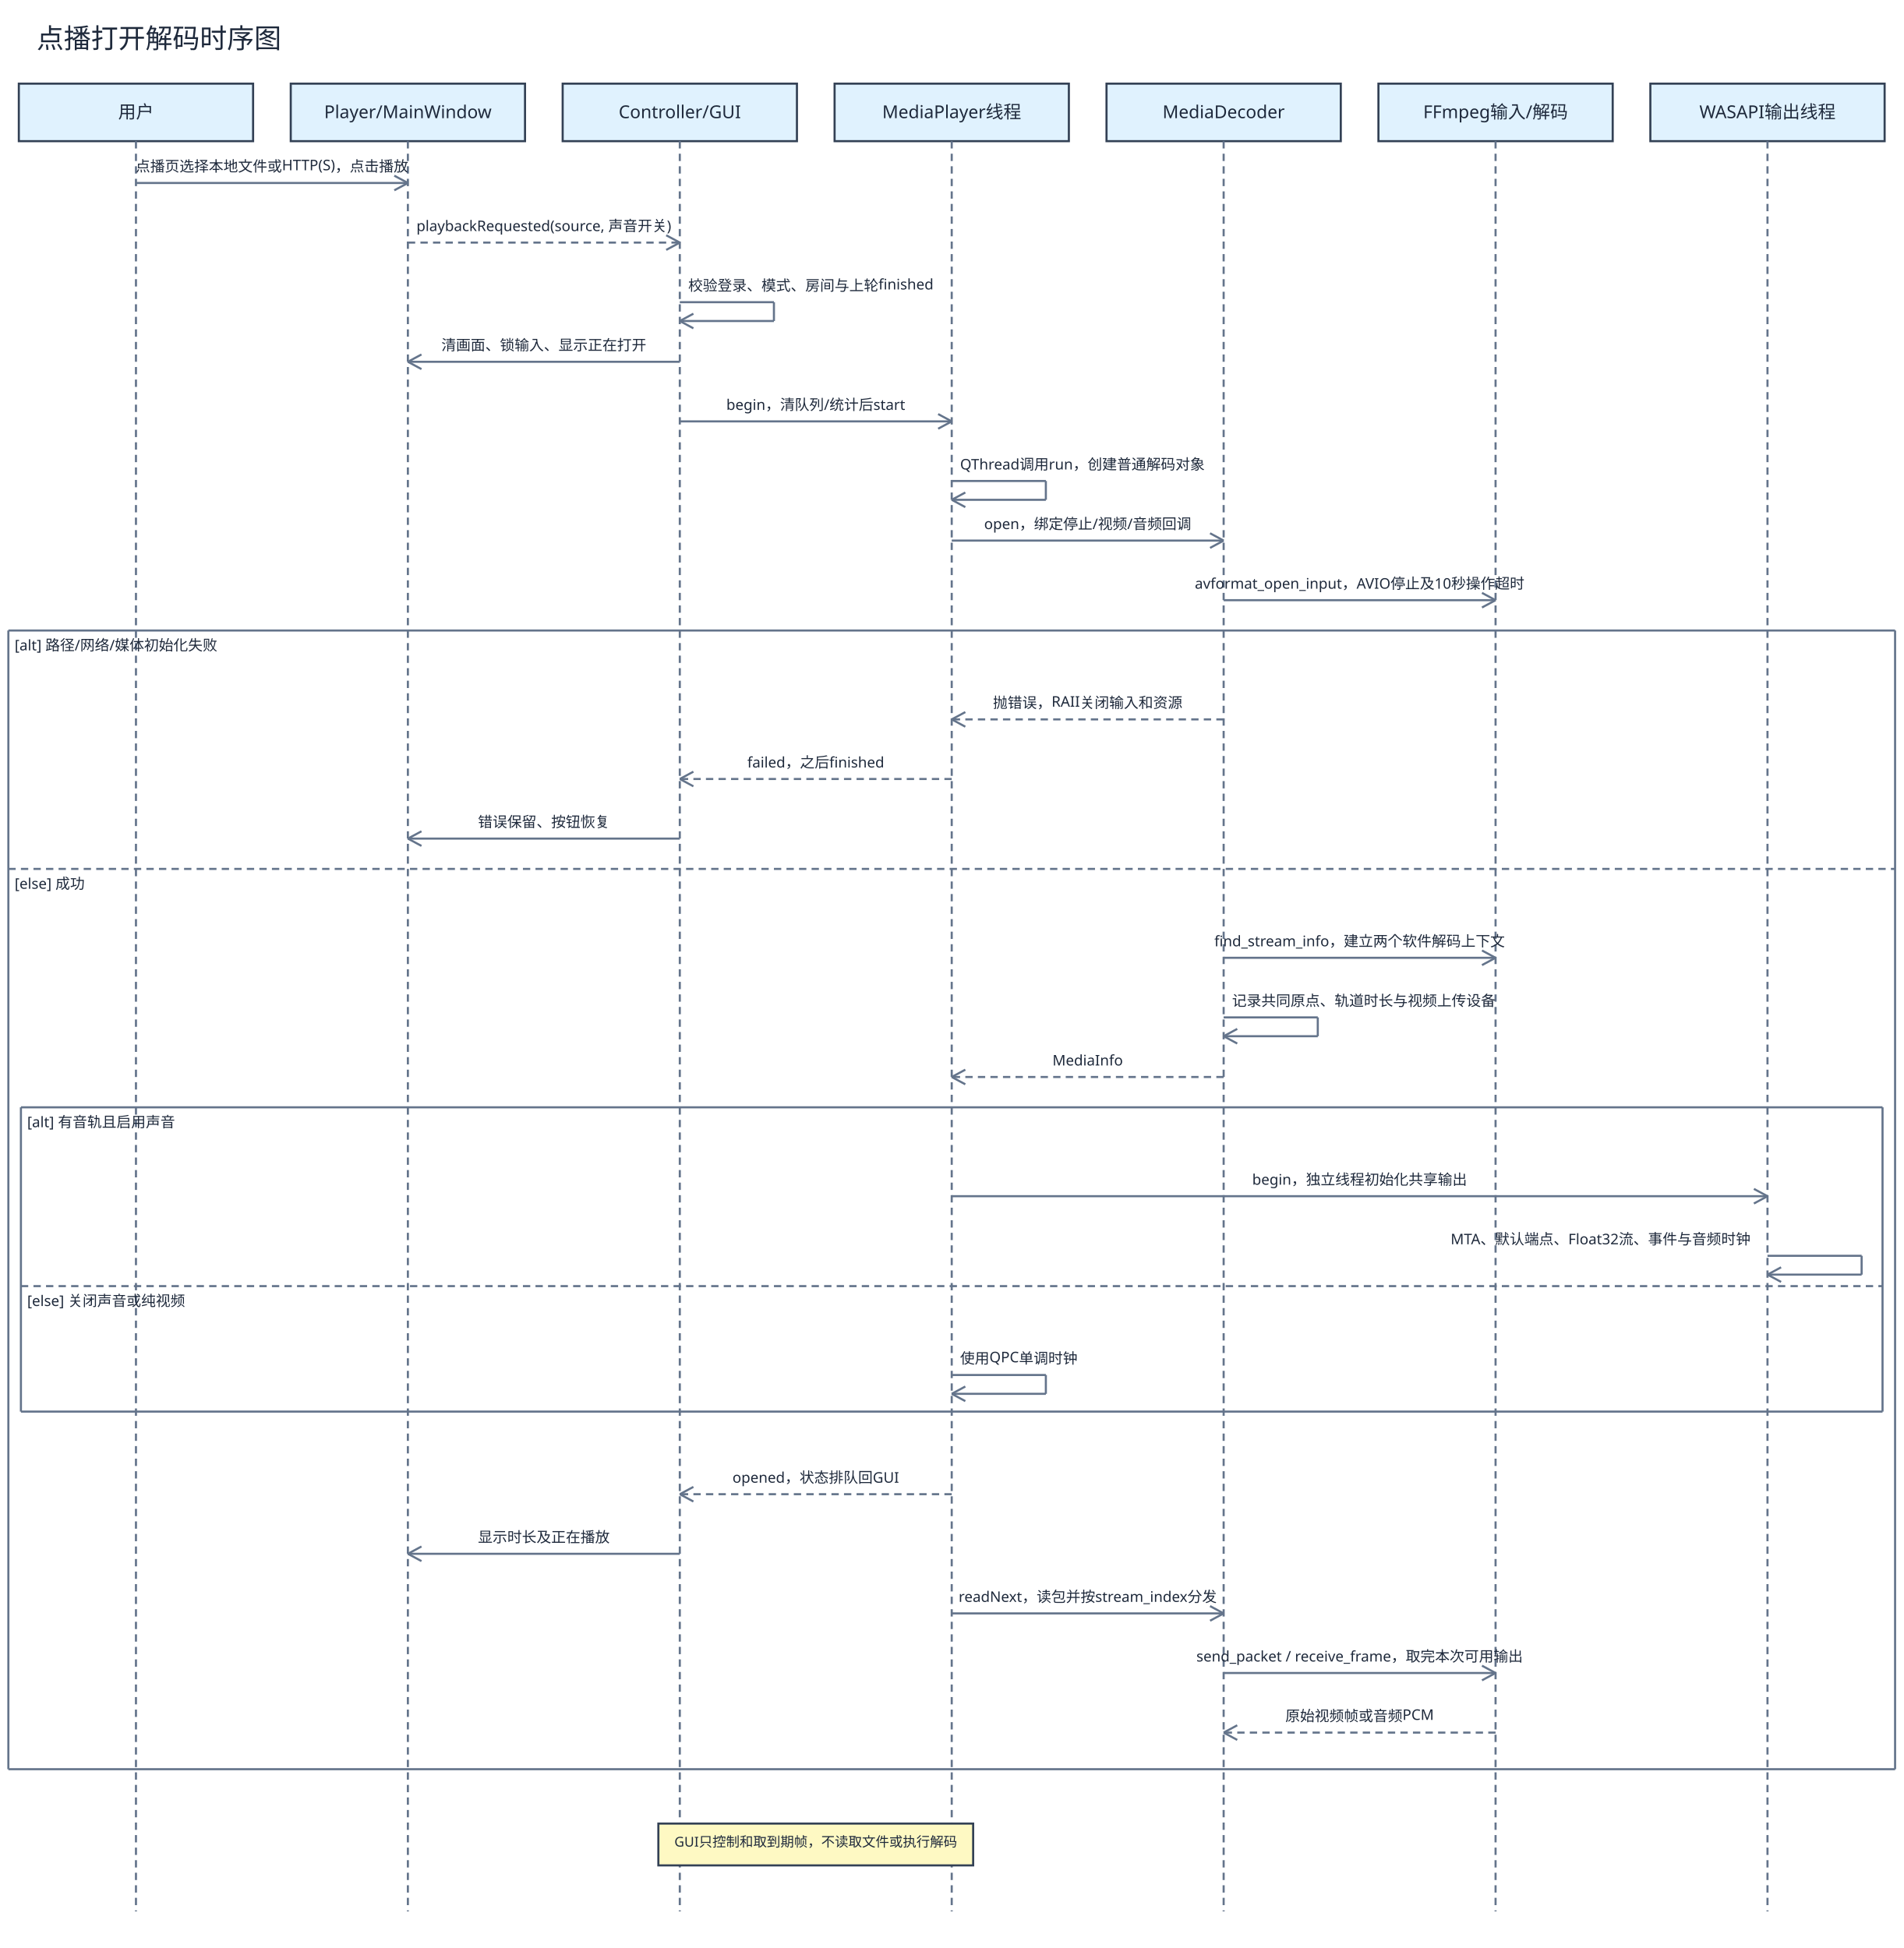
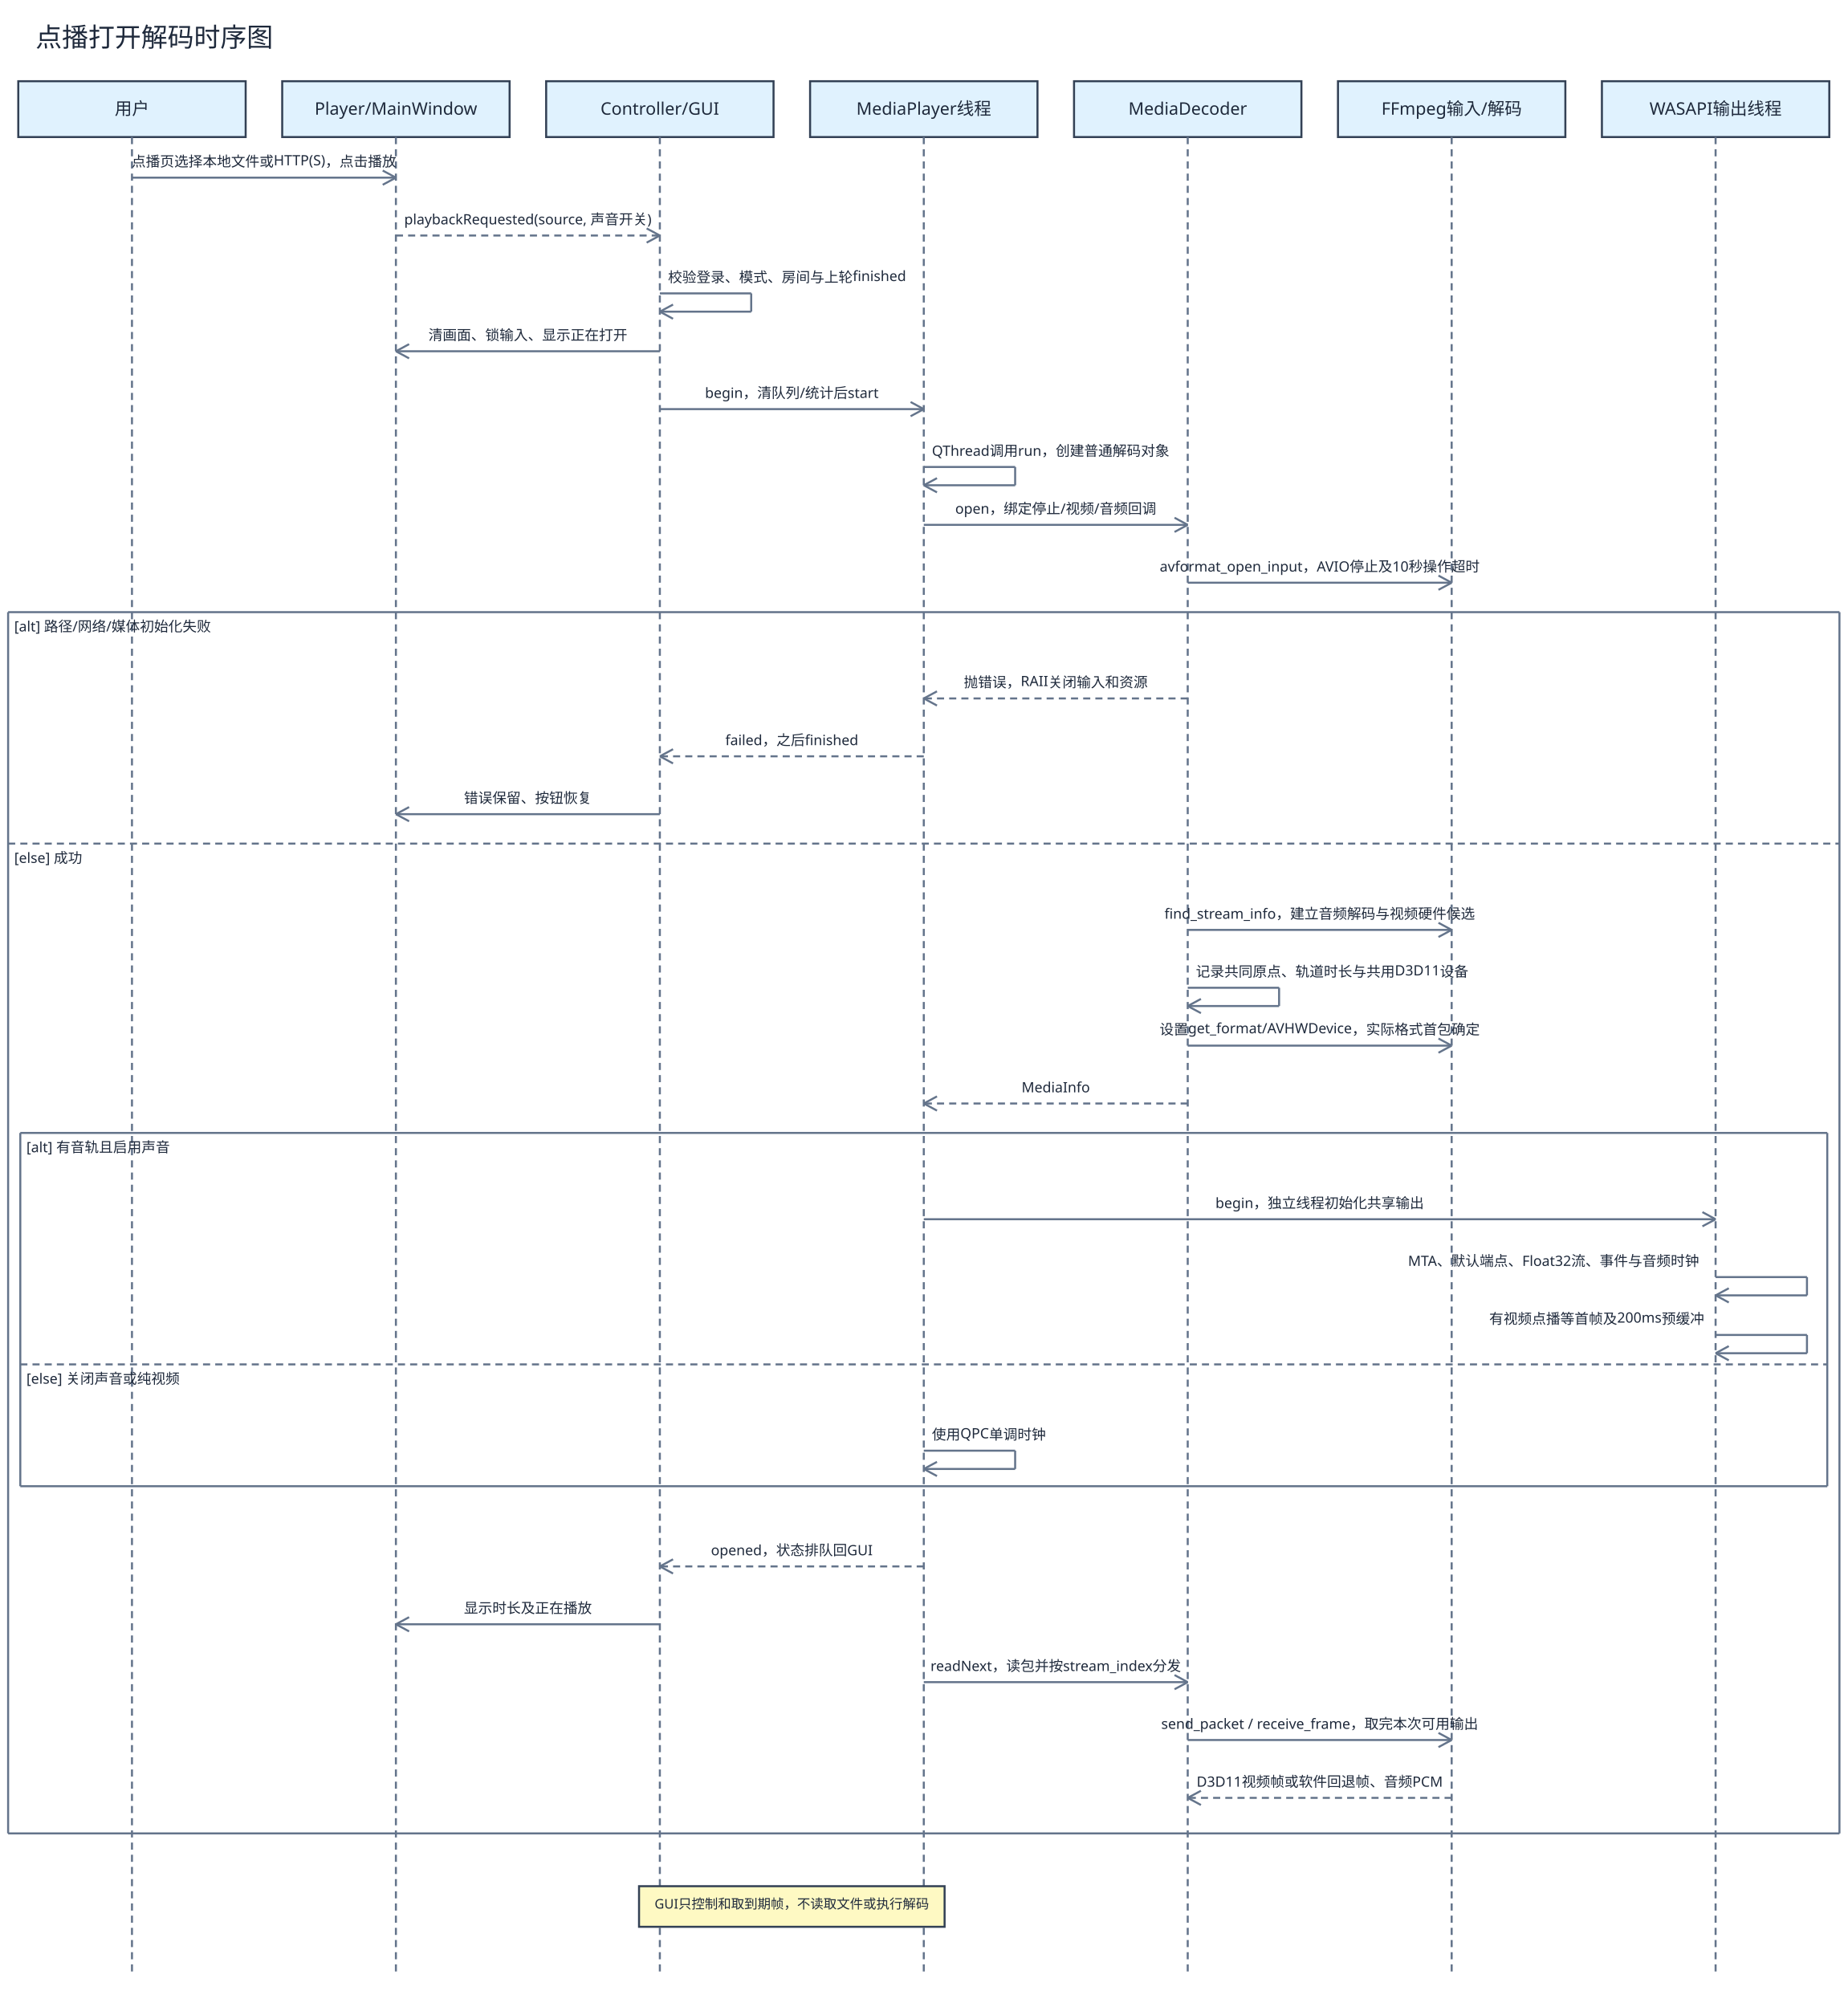
- <svg xmlns="http://www.w3.org/2000/svg" width="1820" height="1863" viewBox="0 0 1820 1863">
+ <svg xmlns="http://www.w3.org/2000/svg" width="1820" height="1977" viewBox="0 0 1820 1977">
  <text x="35" y="46" fill="#1e293b" font-family="Microsoft YaHei, sans-serif" font-size="26" text-anchor="start">点播打开解码时序图</text>
  <rect x="18.0" y="80" width="224" height="55" fill="#e0f2fe" stroke="#334155" stroke-width="2" />
  <text x="130.0" y="113" fill="#1e293b" font-family="Microsoft YaHei, sans-serif" font-size="17" text-anchor="middle">用户</text>
-   <line x1="130.0" y1="135" x2="130.0" y2="1828" stroke="#64748b" stroke-width="2" stroke-dasharray="7 5" />
+   <line x1="130.0" y1="135" x2="130.0" y2="1942" stroke="#64748b" stroke-width="2" stroke-dasharray="7 5" />
  <rect x="278.0" y="80" width="224" height="55" fill="#e0f2fe" stroke="#334155" stroke-width="2" />
  <text x="390.0" y="113" fill="#1e293b" font-family="Microsoft YaHei, sans-serif" font-size="17" text-anchor="middle">Player/MainWindow</text>
-   <line x1="390.0" y1="135" x2="390.0" y2="1828" stroke="#64748b" stroke-width="2" stroke-dasharray="7 5" />
+   <line x1="390.0" y1="135" x2="390.0" y2="1942" stroke="#64748b" stroke-width="2" stroke-dasharray="7 5" />
  <rect x="538.0" y="80" width="224" height="55" fill="#e0f2fe" stroke="#334155" stroke-width="2" />
  <text x="650.0" y="113" fill="#1e293b" font-family="Microsoft YaHei, sans-serif" font-size="17" text-anchor="middle">Controller/GUI</text>
-   <line x1="650.0" y1="135" x2="650.0" y2="1828" stroke="#64748b" stroke-width="2" stroke-dasharray="7 5" />
+   <line x1="650.0" y1="135" x2="650.0" y2="1942" stroke="#64748b" stroke-width="2" stroke-dasharray="7 5" />
  <rect x="798.0" y="80" width="224" height="55" fill="#e0f2fe" stroke="#334155" stroke-width="2" />
  <text x="910.0" y="113" fill="#1e293b" font-family="Microsoft YaHei, sans-serif" font-size="17" text-anchor="middle">MediaPlayer线程</text>
-   <line x1="910.0" y1="135" x2="910.0" y2="1828" stroke="#64748b" stroke-width="2" stroke-dasharray="7 5" />
+   <line x1="910.0" y1="135" x2="910.0" y2="1942" stroke="#64748b" stroke-width="2" stroke-dasharray="7 5" />
  <rect x="1058.0" y="80" width="224" height="55" fill="#e0f2fe" stroke="#334155" stroke-width="2" />
  <text x="1170.0" y="113" fill="#1e293b" font-family="Microsoft YaHei, sans-serif" font-size="17" text-anchor="middle">MediaDecoder</text>
-   <line x1="1170.0" y1="135" x2="1170.0" y2="1828" stroke="#64748b" stroke-width="2" stroke-dasharray="7 5" />
+   <line x1="1170.0" y1="135" x2="1170.0" y2="1942" stroke="#64748b" stroke-width="2" stroke-dasharray="7 5" />
  <rect x="1318.0" y="80" width="224" height="55" fill="#e0f2fe" stroke="#334155" stroke-width="2" />
  <text x="1430.0" y="113" fill="#1e293b" font-family="Microsoft YaHei, sans-serif" font-size="17" text-anchor="middle">FFmpeg输入/解码</text>
-   <line x1="1430.0" y1="135" x2="1430.0" y2="1828" stroke="#64748b" stroke-width="2" stroke-dasharray="7 5" />
+   <line x1="1430.0" y1="135" x2="1430.0" y2="1942" stroke="#64748b" stroke-width="2" stroke-dasharray="7 5" />
  <rect x="1578.0" y="80" width="224" height="55" fill="#e0f2fe" stroke="#334155" stroke-width="2" />
  <text x="1690.0" y="113" fill="#1e293b" font-family="Microsoft YaHei, sans-serif" font-size="17" text-anchor="middle">WASAPI输出线程</text>
-   <line x1="1690.0" y1="135" x2="1690.0" y2="1828" stroke="#64748b" stroke-width="2" stroke-dasharray="7 5" />
+   <line x1="1690.0" y1="135" x2="1690.0" y2="1942" stroke="#64748b" stroke-width="2" stroke-dasharray="7 5" />
  <line x1="130.0" y1="175" x2="390.0" y2="175" stroke="#64748b" stroke-width="2" />
  <line x1="390.0" y1="175" x2="377.0" y2="182.0" stroke="#64748b" stroke-width="2" />
  <line x1="390.0" y1="175" x2="377.0" y2="168.0" stroke="#64748b" stroke-width="2" />
  <text x="260.0" y="164" fill="#1e293b" font-family="Microsoft YaHei, sans-serif" font-size="14" text-anchor="middle">点播页选择本地文件或HTTP(S)，点击播放</text>
  <line x1="390.0" y1="232" x2="650.0" y2="232" stroke="#64748b" stroke-width="2" stroke-dasharray="7 5" />
  <line x1="650.0" y1="232" x2="637.0" y2="239.0" stroke="#64748b" stroke-width="2" />
  <line x1="650.0" y1="232" x2="637.0" y2="225.0" stroke="#64748b" stroke-width="2" />
  <text x="520.0" y="221" fill="#1e293b" font-family="Microsoft YaHei, sans-serif" font-size="14" text-anchor="middle">playbackRequested(source, 声音开关)</text>
  <line x1="650.0" y1="289" x2="740.0" y2="289" stroke="#64748b" stroke-width="2" />
  <line x1="740.0" y1="289" x2="740.0" y2="307" stroke="#64748b" stroke-width="2" />
  <line x1="740.0" y1="307" x2="650.0" y2="307" stroke="#64748b" stroke-width="2" />
  <line x1="650.0" y1="307" x2="663.0" y2="300.0" stroke="#64748b" stroke-width="2" />
  <line x1="650.0" y1="307" x2="663.0" y2="314.0" stroke="#64748b" stroke-width="2" />
  <text x="658.0" y="278" fill="#1e293b" font-family="Microsoft YaHei, sans-serif" font-size="14" text-anchor="start">校验登录、模式、房间与上轮finished</text>
  <line x1="650.0" y1="346" x2="390.0" y2="346" stroke="#64748b" stroke-width="2" />
  <line x1="390.0" y1="346" x2="403.0" y2="339.0" stroke="#64748b" stroke-width="2" />
  <line x1="390.0" y1="346" x2="403.0" y2="353.0" stroke="#64748b" stroke-width="2" />
  <text x="520.0" y="335" fill="#1e293b" font-family="Microsoft YaHei, sans-serif" font-size="14" text-anchor="middle">清画面、锁输入、显示正在打开</text>
  <line x1="650.0" y1="403" x2="910.0" y2="403" stroke="#64748b" stroke-width="2" />
  <line x1="910.0" y1="403" x2="897.0" y2="410.0" stroke="#64748b" stroke-width="2" />
  <line x1="910.0" y1="403" x2="897.0" y2="396.0" stroke="#64748b" stroke-width="2" />
  <text x="780.0" y="392" fill="#1e293b" font-family="Microsoft YaHei, sans-serif" font-size="14" text-anchor="middle">begin，清队列/统计后start</text>
  <line x1="910.0" y1="460" x2="1000.0" y2="460" stroke="#64748b" stroke-width="2" />
  <line x1="1000.0" y1="460" x2="1000.0" y2="478" stroke="#64748b" stroke-width="2" />
  <line x1="1000.0" y1="478" x2="910.0" y2="478" stroke="#64748b" stroke-width="2" />
  <line x1="910.0" y1="478" x2="923.0" y2="471.0" stroke="#64748b" stroke-width="2" />
  <line x1="910.0" y1="478" x2="923.0" y2="485.0" stroke="#64748b" stroke-width="2" />
  <text x="918.0" y="449" fill="#1e293b" font-family="Microsoft YaHei, sans-serif" font-size="14" text-anchor="start">QThread调用run，创建普通解码对象</text>
  <line x1="910.0" y1="517" x2="1170.0" y2="517" stroke="#64748b" stroke-width="2" />
  <line x1="1170.0" y1="517" x2="1157.0" y2="524.0" stroke="#64748b" stroke-width="2" />
  <line x1="1170.0" y1="517" x2="1157.0" y2="510.0" stroke="#64748b" stroke-width="2" />
  <text x="1040.0" y="506" fill="#1e293b" font-family="Microsoft YaHei, sans-serif" font-size="14" text-anchor="middle">open，绑定停止/视频/音频回调</text>
  <line x1="1170.0" y1="574" x2="1430.0" y2="574" stroke="#64748b" stroke-width="2" />
  <line x1="1430.0" y1="574" x2="1417.0" y2="581.0" stroke="#64748b" stroke-width="2" />
  <line x1="1430.0" y1="574" x2="1417.0" y2="567.0" stroke="#64748b" stroke-width="2" />
  <text x="1300.0" y="563" fill="#1e293b" font-family="Microsoft YaHei, sans-serif" font-size="14" text-anchor="middle">avformat_open_input，AVIO停止及10秒操作超时</text>
  <text x="14" y="622" fill="#1e293b" font-family="Microsoft YaHei, sans-serif" font-size="14" text-anchor="start">[alt] 路径/网络/媒体初始化失败</text>
  <line x1="8" y1="603" x2="1812" y2="603" stroke="#64748b" stroke-width="2" />
  <line x1="1170.0" y1="688" x2="910.0" y2="688" stroke="#64748b" stroke-width="2" stroke-dasharray="7 5" />
  <line x1="910.0" y1="688" x2="923.0" y2="681.0" stroke="#64748b" stroke-width="2" />
  <line x1="910.0" y1="688" x2="923.0" y2="695.0" stroke="#64748b" stroke-width="2" />
  <text x="1040.0" y="677" fill="#1e293b" font-family="Microsoft YaHei, sans-serif" font-size="14" text-anchor="middle">抛错误，RAII关闭输入和资源</text>
  <line x1="910.0" y1="745" x2="650.0" y2="745" stroke="#64748b" stroke-width="2" stroke-dasharray="7 5" />
  <line x1="650.0" y1="745" x2="663.0" y2="738.0" stroke="#64748b" stroke-width="2" />
  <line x1="650.0" y1="745" x2="663.0" y2="752.0" stroke="#64748b" stroke-width="2" />
  <text x="780.0" y="734" fill="#1e293b" font-family="Microsoft YaHei, sans-serif" font-size="14" text-anchor="middle">failed，之后finished</text>
  <line x1="650.0" y1="802" x2="390.0" y2="802" stroke="#64748b" stroke-width="2" />
  <line x1="390.0" y1="802" x2="403.0" y2="795.0" stroke="#64748b" stroke-width="2" />
  <line x1="390.0" y1="802" x2="403.0" y2="809.0" stroke="#64748b" stroke-width="2" />
  <text x="520.0" y="791" fill="#1e293b" font-family="Microsoft YaHei, sans-serif" font-size="14" text-anchor="middle">错误保留、按钮恢复</text>
  <line x1="8" y1="831" x2="1812" y2="831" stroke="#64748b" stroke-width="2" stroke-dasharray="7 5" />
  <text x="14" y="850" fill="#1e293b" font-family="Microsoft YaHei, sans-serif" font-size="14" text-anchor="start">[else] 成功</text>
  <line x1="1170.0" y1="916" x2="1430.0" y2="916" stroke="#64748b" stroke-width="2" />
  <line x1="1430.0" y1="916" x2="1417.0" y2="923.0" stroke="#64748b" stroke-width="2" />
  <line x1="1430.0" y1="916" x2="1417.0" y2="909.0" stroke="#64748b" stroke-width="2" />
-   <text x="1300.0" y="905" fill="#1e293b" font-family="Microsoft YaHei, sans-serif" font-size="14" text-anchor="middle">find_stream_info，建立两个软件解码上下文</text>
+   <text x="1300.0" y="905" fill="#1e293b" font-family="Microsoft YaHei, sans-serif" font-size="14" text-anchor="middle">find_stream_info，建立音频解码与视频硬件候选</text>
  <line x1="1170.0" y1="973" x2="1260.0" y2="973" stroke="#64748b" stroke-width="2" />
  <line x1="1260.0" y1="973" x2="1260.0" y2="991" stroke="#64748b" stroke-width="2" />
  <line x1="1260.0" y1="991" x2="1170.0" y2="991" stroke="#64748b" stroke-width="2" />
  <line x1="1170.0" y1="991" x2="1183.0" y2="984.0" stroke="#64748b" stroke-width="2" />
  <line x1="1170.0" y1="991" x2="1183.0" y2="998.0" stroke="#64748b" stroke-width="2" />
-   <text x="1178.0" y="962" fill="#1e293b" font-family="Microsoft YaHei, sans-serif" font-size="14" text-anchor="start">记录共同原点、轨道时长与视频上传设备</text>
-   <line x1="1170.0" y1="1030" x2="910.0" y2="1030" stroke="#64748b" stroke-width="2" stroke-dasharray="7 5" />
-   <line x1="910.0" y1="1030" x2="923.0" y2="1023.0" stroke="#64748b" stroke-width="2" />
-   <line x1="910.0" y1="1030" x2="923.0" y2="1037.0" stroke="#64748b" stroke-width="2" />
-   <text x="1040.0" y="1019" fill="#1e293b" font-family="Microsoft YaHei, sans-serif" font-size="14" text-anchor="middle">MediaInfo</text>
-   <text x="26" y="1078" fill="#1e293b" font-family="Microsoft YaHei, sans-serif" font-size="14" text-anchor="start">[alt] 有音轨且启用声音</text>
-   <line x1="20" y1="1059" x2="1800" y2="1059" stroke="#64748b" stroke-width="2" />
-   <line x1="910.0" y1="1144" x2="1690.0" y2="1144" stroke="#64748b" stroke-width="2" />
-   <line x1="1690.0" y1="1144" x2="1677.0" y2="1151.0" stroke="#64748b" stroke-width="2" />
-   <line x1="1690.0" y1="1144" x2="1677.0" y2="1137.0" stroke="#64748b" stroke-width="2" />
-   <text x="1300.0" y="1133" fill="#1e293b" font-family="Microsoft YaHei, sans-serif" font-size="14" text-anchor="middle">begin，独立线程初始化共享输出</text>
-   <line x1="1690.0" y1="1201" x2="1780.0" y2="1201" stroke="#64748b" stroke-width="2" />
-   <line x1="1780.0" y1="1201" x2="1780.0" y2="1219" stroke="#64748b" stroke-width="2" />
-   <line x1="1780.0" y1="1219" x2="1690.0" y2="1219" stroke="#64748b" stroke-width="2" />
-   <line x1="1690.0" y1="1219" x2="1703.0" y2="1212.0" stroke="#64748b" stroke-width="2" />
-   <line x1="1690.0" y1="1219" x2="1703.0" y2="1226.0" stroke="#64748b" stroke-width="2" />
-   <text x="1387.016" y="1190" fill="#1e293b" font-family="Microsoft YaHei, sans-serif" font-size="14" text-anchor="start">MTA、默认端点、Float32流、事件与音频时钟</text>
-   <line x1="20" y1="1230" x2="1800" y2="1230" stroke="#64748b" stroke-width="2" stroke-dasharray="7 5" />
-   <text x="26" y="1249" fill="#1e293b" font-family="Microsoft YaHei, sans-serif" font-size="14" text-anchor="start">[else] 关闭声音或纯视频</text>
-   <line x1="910.0" y1="1315" x2="1000.0" y2="1315" stroke="#64748b" stroke-width="2" />
-   <line x1="1000.0" y1="1315" x2="1000.0" y2="1333" stroke="#64748b" stroke-width="2" />
-   <line x1="1000.0" y1="1333" x2="910.0" y2="1333" stroke="#64748b" stroke-width="2" />
-   <line x1="910.0" y1="1333" x2="923.0" y2="1326.0" stroke="#64748b" stroke-width="2" />
-   <line x1="910.0" y1="1333" x2="923.0" y2="1340.0" stroke="#64748b" stroke-width="2" />
-   <text x="918.0" y="1304" fill="#1e293b" font-family="Microsoft YaHei, sans-serif" font-size="14" text-anchor="start">使用QPC单调时钟</text>
-   <line x1="20" y1="1059" x2="20" y2="1350" stroke="#64748b" stroke-width="2" />
-   <line x1="1800" y1="1059" x2="1800" y2="1350" stroke="#64748b" stroke-width="2" />
-   <line x1="20" y1="1350" x2="1800" y2="1350" stroke="#64748b" stroke-width="2" />
-   <line x1="910.0" y1="1429" x2="650.0" y2="1429" stroke="#64748b" stroke-width="2" stroke-dasharray="7 5" />
-   <line x1="650.0" y1="1429" x2="663.0" y2="1422.0" stroke="#64748b" stroke-width="2" />
-   <line x1="650.0" y1="1429" x2="663.0" y2="1436.0" stroke="#64748b" stroke-width="2" />
-   <text x="780.0" y="1418" fill="#1e293b" font-family="Microsoft YaHei, sans-serif" font-size="14" text-anchor="middle">opened，状态排队回GUI</text>
-   <line x1="650.0" y1="1486" x2="390.0" y2="1486" stroke="#64748b" stroke-width="2" />
-   <line x1="390.0" y1="1486" x2="403.0" y2="1479.0" stroke="#64748b" stroke-width="2" />
-   <line x1="390.0" y1="1486" x2="403.0" y2="1493.0" stroke="#64748b" stroke-width="2" />
-   <text x="520.0" y="1475" fill="#1e293b" font-family="Microsoft YaHei, sans-serif" font-size="14" text-anchor="middle">显示时长及正在播放</text>
-   <line x1="910.0" y1="1543" x2="1170.0" y2="1543" stroke="#64748b" stroke-width="2" />
-   <line x1="1170.0" y1="1543" x2="1157.0" y2="1550.0" stroke="#64748b" stroke-width="2" />
-   <line x1="1170.0" y1="1543" x2="1157.0" y2="1536.0" stroke="#64748b" stroke-width="2" />
-   <text x="1040.0" y="1532" fill="#1e293b" font-family="Microsoft YaHei, sans-serif" font-size="14" text-anchor="middle">readNext，读包并按stream_index分发</text>
-   <line x1="1170.0" y1="1600" x2="1430.0" y2="1600" stroke="#64748b" stroke-width="2" />
-   <line x1="1430.0" y1="1600" x2="1417.0" y2="1607.0" stroke="#64748b" stroke-width="2" />
-   <line x1="1430.0" y1="1600" x2="1417.0" y2="1593.0" stroke="#64748b" stroke-width="2" />
-   <text x="1300.0" y="1589" fill="#1e293b" font-family="Microsoft YaHei, sans-serif" font-size="14" text-anchor="middle">send_packet / receive_frame，取完本次可用输出</text>
-   <line x1="1430.0" y1="1657" x2="1170.0" y2="1657" stroke="#64748b" stroke-width="2" stroke-dasharray="7 5" />
-   <line x1="1170.0" y1="1657" x2="1183.0" y2="1650.0" stroke="#64748b" stroke-width="2" />
-   <line x1="1170.0" y1="1657" x2="1183.0" y2="1664.0" stroke="#64748b" stroke-width="2" />
-   <text x="1300.0" y="1646" fill="#1e293b" font-family="Microsoft YaHei, sans-serif" font-size="14" text-anchor="middle">原始视频帧或音频PCM</text>
-   <line x1="8" y1="603" x2="8" y2="1692" stroke="#64748b" stroke-width="2" />
-   <line x1="1812" y1="603" x2="1812" y2="1692" stroke="#64748b" stroke-width="2" />
-   <line x1="8" y1="1692" x2="1812" y2="1692" stroke="#64748b" stroke-width="2" />
-   <rect x="629.5" y="1744" width="301.0" height="40" fill="#fef9c3" stroke="#334155" stroke-width="2" />
-   <text x="780.0" y="1766" fill="#1e293b" font-family="Microsoft YaHei, sans-serif" font-size="13" text-anchor="middle">GUI只控制和取到期帧，不读取文件或执行解码</text>
+   <text x="1178.0" y="962" fill="#1e293b" font-family="Microsoft YaHei, sans-serif" font-size="14" text-anchor="start">记录共同原点、轨道时长与共用D3D11设备</text>
+   <line x1="1170.0" y1="1030" x2="1430.0" y2="1030" stroke="#64748b" stroke-width="2" />
+   <line x1="1430.0" y1="1030" x2="1417.0" y2="1037.0" stroke="#64748b" stroke-width="2" />
+   <line x1="1430.0" y1="1030" x2="1417.0" y2="1023.0" stroke="#64748b" stroke-width="2" />
+   <text x="1300.0" y="1019" fill="#1e293b" font-family="Microsoft YaHei, sans-serif" font-size="14" text-anchor="middle">设置get_format/AVHWDevice，实际格式首包确定</text>
+   <line x1="1170.0" y1="1087" x2="910.0" y2="1087" stroke="#64748b" stroke-width="2" stroke-dasharray="7 5" />
+   <line x1="910.0" y1="1087" x2="923.0" y2="1080.0" stroke="#64748b" stroke-width="2" />
+   <line x1="910.0" y1="1087" x2="923.0" y2="1094.0" stroke="#64748b" stroke-width="2" />
+   <text x="1040.0" y="1076" fill="#1e293b" font-family="Microsoft YaHei, sans-serif" font-size="14" text-anchor="middle">MediaInfo</text>
+   <text x="26" y="1135" fill="#1e293b" font-family="Microsoft YaHei, sans-serif" font-size="14" text-anchor="start">[alt] 有音轨且启用声音</text>
+   <line x1="20" y1="1116" x2="1800" y2="1116" stroke="#64748b" stroke-width="2" />
+   <line x1="910.0" y1="1201" x2="1690.0" y2="1201" stroke="#64748b" stroke-width="2" />
+   <line x1="1690.0" y1="1201" x2="1677.0" y2="1208.0" stroke="#64748b" stroke-width="2" />
+   <line x1="1690.0" y1="1201" x2="1677.0" y2="1194.0" stroke="#64748b" stroke-width="2" />
+   <text x="1300.0" y="1190" fill="#1e293b" font-family="Microsoft YaHei, sans-serif" font-size="14" text-anchor="middle">begin，独立线程初始化共享输出</text>
+   <line x1="1690.0" y1="1258" x2="1780.0" y2="1258" stroke="#64748b" stroke-width="2" />
+   <line x1="1780.0" y1="1258" x2="1780.0" y2="1276" stroke="#64748b" stroke-width="2" />
+   <line x1="1780.0" y1="1276" x2="1690.0" y2="1276" stroke="#64748b" stroke-width="2" />
+   <line x1="1690.0" y1="1276" x2="1703.0" y2="1269.0" stroke="#64748b" stroke-width="2" />
+   <line x1="1690.0" y1="1276" x2="1703.0" y2="1283.0" stroke="#64748b" stroke-width="2" />
+   <text x="1387.016" y="1247" fill="#1e293b" font-family="Microsoft YaHei, sans-serif" font-size="14" text-anchor="start">MTA、默认端点、Float32流、事件与音频时钟</text>
+   <line x1="1690.0" y1="1315" x2="1780.0" y2="1315" stroke="#64748b" stroke-width="2" />
+   <line x1="1780.0" y1="1315" x2="1780.0" y2="1333" stroke="#64748b" stroke-width="2" />
+   <line x1="1780.0" y1="1333" x2="1690.0" y2="1333" stroke="#64748b" stroke-width="2" />
+   <line x1="1690.0" y1="1333" x2="1703.0" y2="1326.0" stroke="#64748b" stroke-width="2" />
+   <line x1="1690.0" y1="1333" x2="1703.0" y2="1340.0" stroke="#64748b" stroke-width="2" />
+   <text x="1467.0" y="1304" fill="#1e293b" font-family="Microsoft YaHei, sans-serif" font-size="14" text-anchor="start">有视频点播等首帧及200ms预缓冲</text>
+   <line x1="20" y1="1344" x2="1800" y2="1344" stroke="#64748b" stroke-width="2" stroke-dasharray="7 5" />
+   <text x="26" y="1363" fill="#1e293b" font-family="Microsoft YaHei, sans-serif" font-size="14" text-anchor="start">[else] 关闭声音或纯视频</text>
+   <line x1="910.0" y1="1429" x2="1000.0" y2="1429" stroke="#64748b" stroke-width="2" />
+   <line x1="1000.0" y1="1429" x2="1000.0" y2="1447" stroke="#64748b" stroke-width="2" />
+   <line x1="1000.0" y1="1447" x2="910.0" y2="1447" stroke="#64748b" stroke-width="2" />
+   <line x1="910.0" y1="1447" x2="923.0" y2="1440.0" stroke="#64748b" stroke-width="2" />
+   <line x1="910.0" y1="1447" x2="923.0" y2="1454.0" stroke="#64748b" stroke-width="2" />
+   <text x="918.0" y="1418" fill="#1e293b" font-family="Microsoft YaHei, sans-serif" font-size="14" text-anchor="start">使用QPC单调时钟</text>
+   <line x1="20" y1="1116" x2="20" y2="1464" stroke="#64748b" stroke-width="2" />
+   <line x1="1800" y1="1116" x2="1800" y2="1464" stroke="#64748b" stroke-width="2" />
+   <line x1="20" y1="1464" x2="1800" y2="1464" stroke="#64748b" stroke-width="2" />
+   <line x1="910.0" y1="1543" x2="650.0" y2="1543" stroke="#64748b" stroke-width="2" stroke-dasharray="7 5" />
+   <line x1="650.0" y1="1543" x2="663.0" y2="1536.0" stroke="#64748b" stroke-width="2" />
+   <line x1="650.0" y1="1543" x2="663.0" y2="1550.0" stroke="#64748b" stroke-width="2" />
+   <text x="780.0" y="1532" fill="#1e293b" font-family="Microsoft YaHei, sans-serif" font-size="14" text-anchor="middle">opened，状态排队回GUI</text>
+   <line x1="650.0" y1="1600" x2="390.0" y2="1600" stroke="#64748b" stroke-width="2" />
+   <line x1="390.0" y1="1600" x2="403.0" y2="1593.0" stroke="#64748b" stroke-width="2" />
+   <line x1="390.0" y1="1600" x2="403.0" y2="1607.0" stroke="#64748b" stroke-width="2" />
+   <text x="520.0" y="1589" fill="#1e293b" font-family="Microsoft YaHei, sans-serif" font-size="14" text-anchor="middle">显示时长及正在播放</text>
+   <line x1="910.0" y1="1657" x2="1170.0" y2="1657" stroke="#64748b" stroke-width="2" />
+   <line x1="1170.0" y1="1657" x2="1157.0" y2="1664.0" stroke="#64748b" stroke-width="2" />
+   <line x1="1170.0" y1="1657" x2="1157.0" y2="1650.0" stroke="#64748b" stroke-width="2" />
+   <text x="1040.0" y="1646" fill="#1e293b" font-family="Microsoft YaHei, sans-serif" font-size="14" text-anchor="middle">readNext，读包并按stream_index分发</text>
+   <line x1="1170.0" y1="1714" x2="1430.0" y2="1714" stroke="#64748b" stroke-width="2" />
+   <line x1="1430.0" y1="1714" x2="1417.0" y2="1721.0" stroke="#64748b" stroke-width="2" />
+   <line x1="1430.0" y1="1714" x2="1417.0" y2="1707.0" stroke="#64748b" stroke-width="2" />
+   <text x="1300.0" y="1703" fill="#1e293b" font-family="Microsoft YaHei, sans-serif" font-size="14" text-anchor="middle">send_packet / receive_frame，取完本次可用输出</text>
+   <line x1="1430.0" y1="1771" x2="1170.0" y2="1771" stroke="#64748b" stroke-width="2" stroke-dasharray="7 5" />
+   <line x1="1170.0" y1="1771" x2="1183.0" y2="1764.0" stroke="#64748b" stroke-width="2" />
+   <line x1="1170.0" y1="1771" x2="1183.0" y2="1778.0" stroke="#64748b" stroke-width="2" />
+   <text x="1300.0" y="1760" fill="#1e293b" font-family="Microsoft YaHei, sans-serif" font-size="14" text-anchor="middle">D3D11视频帧或软件回退帧、音频PCM</text>
+   <line x1="8" y1="603" x2="8" y2="1806" stroke="#64748b" stroke-width="2" />
+   <line x1="1812" y1="603" x2="1812" y2="1806" stroke="#64748b" stroke-width="2" />
+   <line x1="8" y1="1806" x2="1812" y2="1806" stroke="#64748b" stroke-width="2" />
+   <rect x="629.5" y="1858" width="301.0" height="40" fill="#fef9c3" stroke="#334155" stroke-width="2" />
+   <text x="780.0" y="1880" fill="#1e293b" font-family="Microsoft YaHei, sans-serif" font-size="13" text-anchor="middle">GUI只控制和取到期帧，不读取文件或执行解码</text>
</svg>
